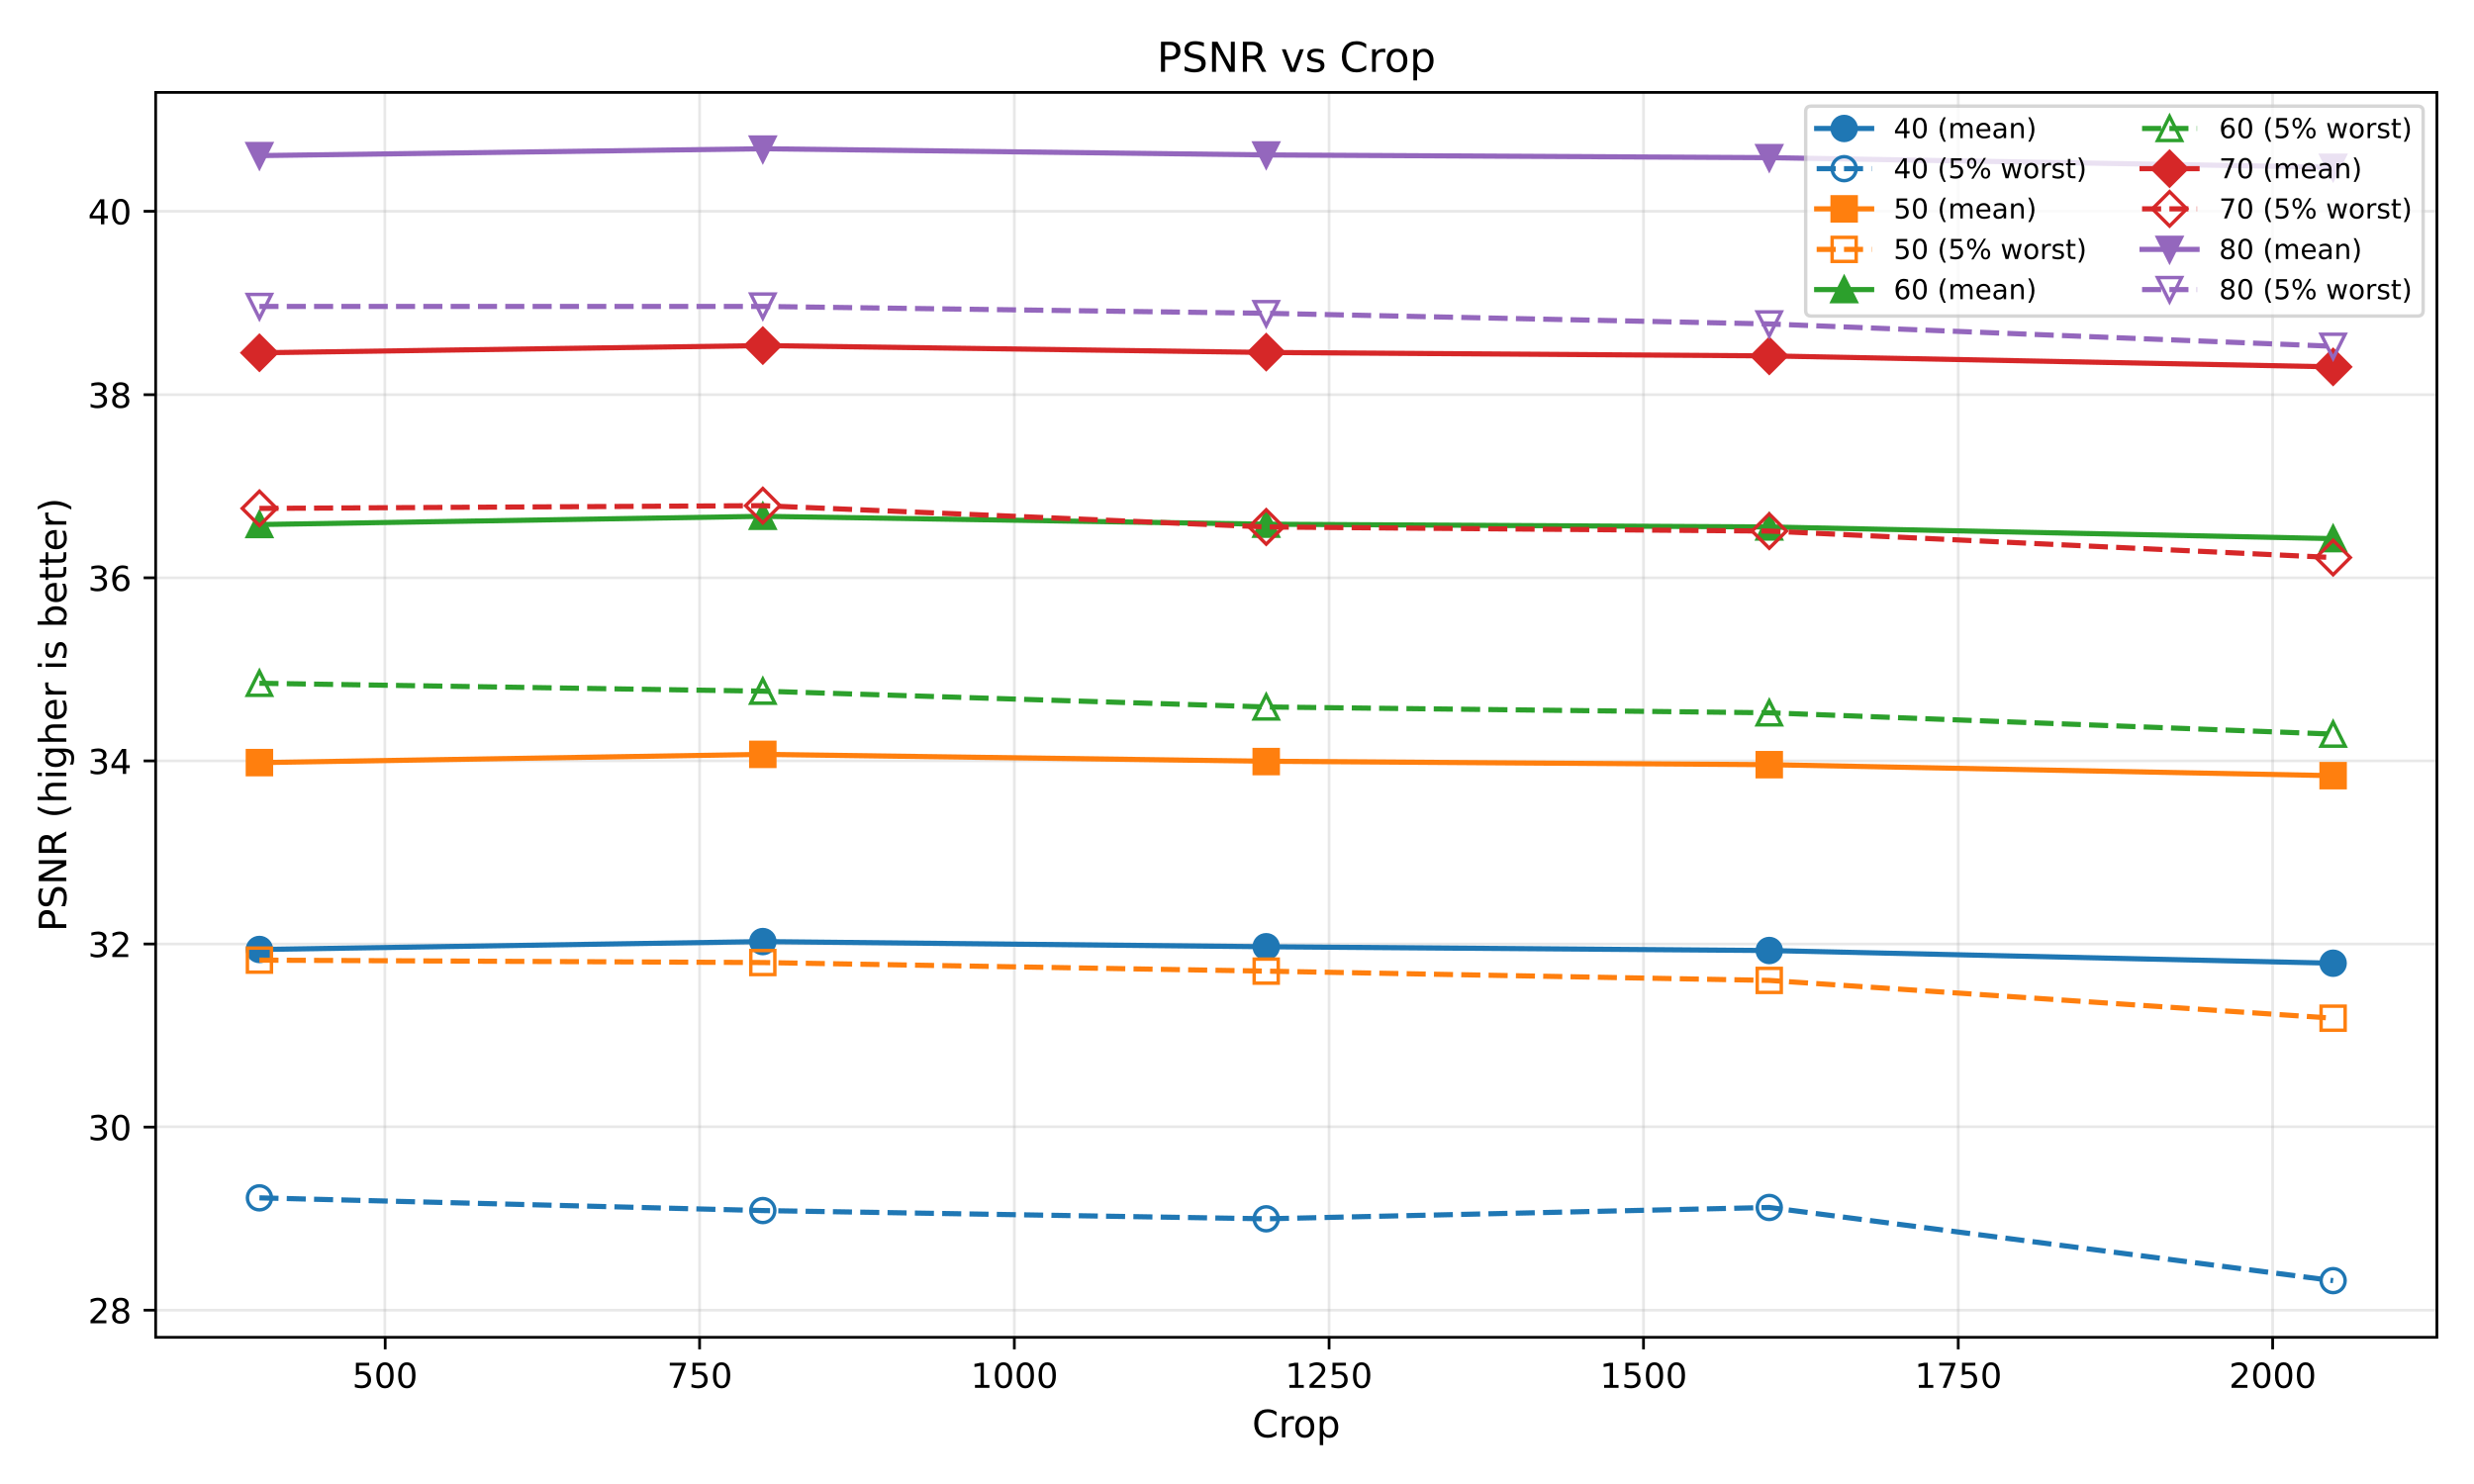
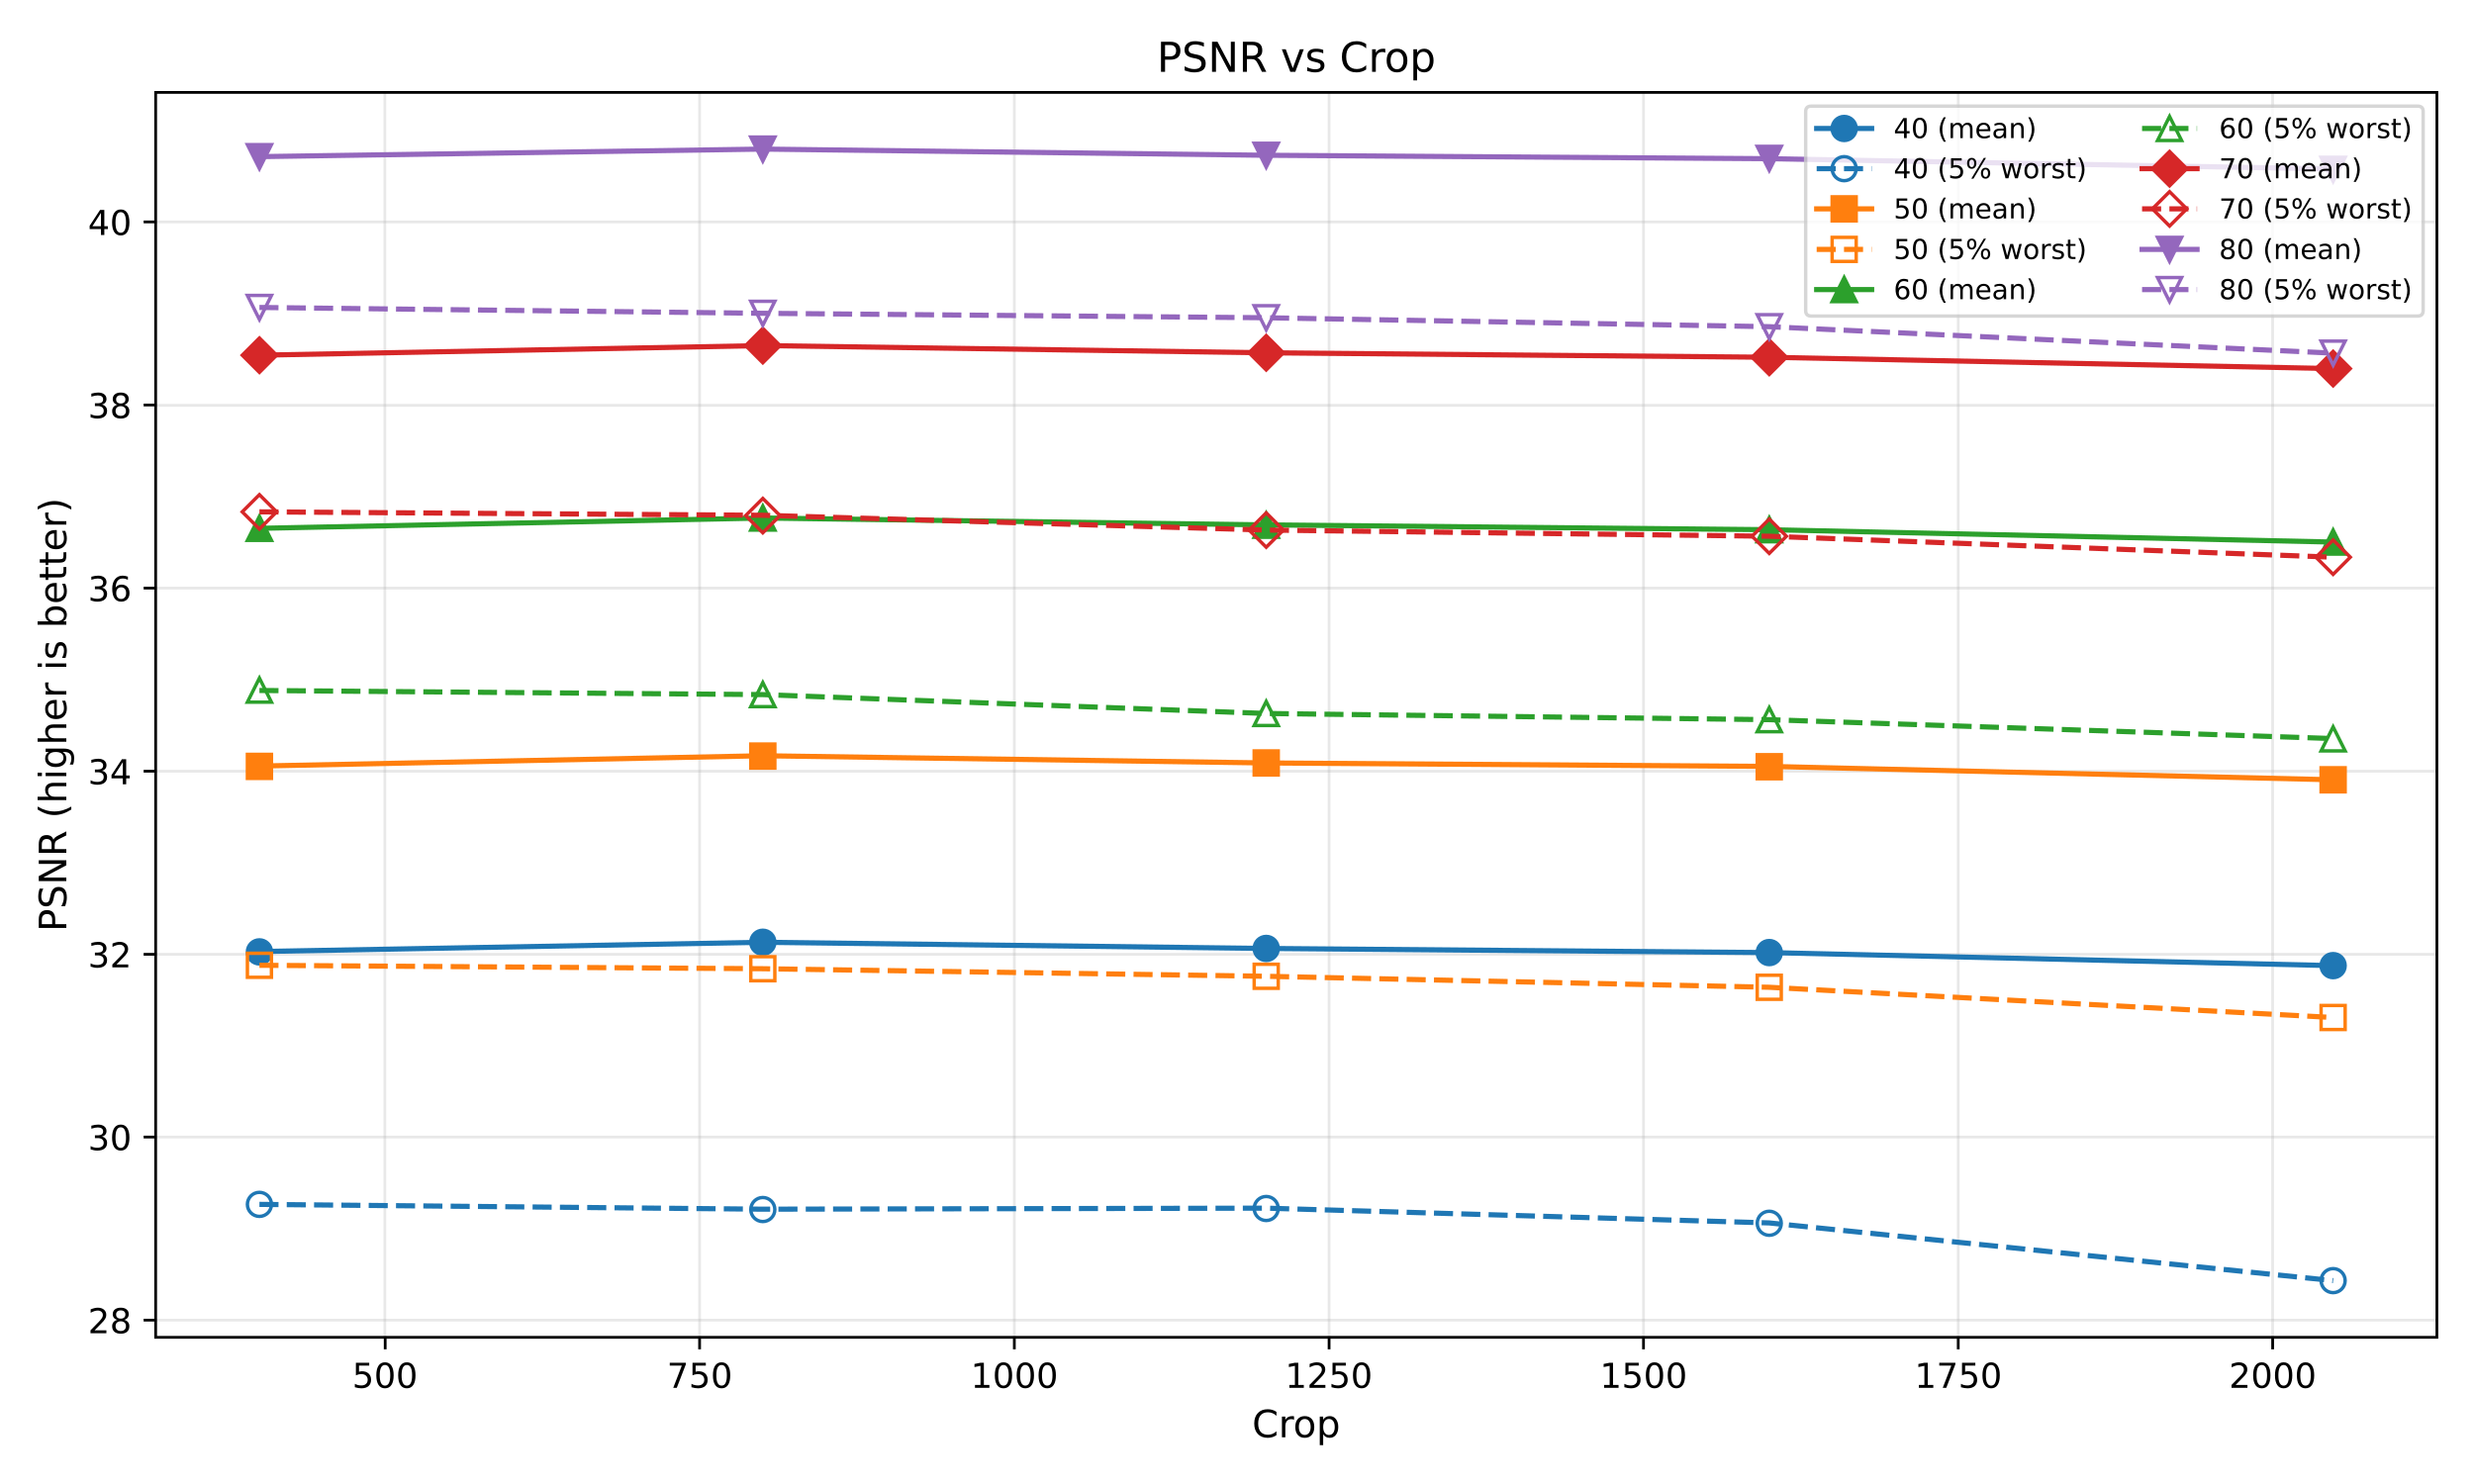
<svg xmlns="http://www.w3.org/2000/svg" xmlns:xlink="http://www.w3.org/1999/xlink" width="960" height="576" viewBox="0 0 720 432">
  <path d="M0 432h720V0H0z" style="fill:#fff" />
  <path d="M45.3 389.3h663.9V27h-664z" style="fill:#fff" />
  <path d="M112 389.3V27" clip-path="url(#a)" style="fill:none;stroke:#b0b0b0;stroke-opacity:.3;stroke-width:.8;stroke-linecap:square" />
  <defs>
    <path id="b" d="M0 0v3.5" style="stroke:#000;stroke-width:.8" />
  </defs>
  <use xlink:href="#b" x="112.1" y="389.3" style="stroke:#000;stroke-width:.8" />
  <g transform="matrix(.1 0 0 -.1 102.5 404)">
    <defs>
      <path id="c" d="M691 4666h2478v-532H1269V2991q137 47 274 70 138 23 276 23 781 0 1237-428 457-428 457-1159 0-753-469-1171Q2575-91 1722-91q-294 0-599 50Q819 9 494 109v635q281-153 581-228t634-75q541 0 856 284 316 284 316 772 0 487-316 771-315 285-856 285-253 0-505-56-251-56-513-175z" transform="scale(.01563)" />
      <path id="d" d="M2034 4250q-487 0-733-480-245-479-245-1442 0-959 245-1439 246-480 733-480 491 0 736 480 246 480 246 1439 0 963-246 1442-245 480-736 480m0 500q785 0 1199-621 414-620 414-1801 0-1178-414-1799Q2819-91 2034-91q-784 0-1198 620-414 621-414 1799 0 1181 414 1801 414 621 1198 621" transform="scale(.01563)" />
    </defs>
    <use xlink:href="#c" />
    <use xlink:href="#d" transform="translate(63.6)" />
    <use xlink:href="#d" transform="translate(127.2)" />
  </g>
  <path d="M203.6 389.3V27" clip-path="url(#a)" style="fill:none;stroke:#b0b0b0;stroke-opacity:.3;stroke-width:.8;stroke-linecap:square" />
  <use xlink:href="#b" x="203.6" y="389.3" style="stroke:#000;stroke-width:.8" />
  <g transform="matrix(.1 0 0 -.1 194.1 404)">
    <defs>
      <path id="e" d="M525 4666h3000v-269L1831 0h-659l1594 4134H525z" transform="scale(.01563)" />
    </defs>
    <use xlink:href="#e" />
    <use xlink:href="#c" transform="translate(63.6)" />
    <use xlink:href="#d" transform="translate(127.2)" />
  </g>
  <path d="M295.2 389.3V27" clip-path="url(#a)" style="fill:none;stroke:#b0b0b0;stroke-opacity:.3;stroke-width:.8;stroke-linecap:square" />
  <use xlink:href="#b" x="295.2" y="389.3" style="stroke:#000;stroke-width:.8" />
  <g transform="matrix(.1 0 0 -.1 282.5 404)">
    <defs>
      <path id="f" d="M794 531h1031v3560L703 3866v575l1116 225h631V531h1031V0H794z" transform="scale(.01563)" />
    </defs>
    <use xlink:href="#f" />
    <use xlink:href="#d" transform="translate(63.6)" />
    <use xlink:href="#d" transform="translate(127.2)" />
    <use xlink:href="#d" transform="translate(190.9)" />
  </g>
  <path d="M386.8 389.3V27" clip-path="url(#a)" style="fill:none;stroke:#b0b0b0;stroke-opacity:.3;stroke-width:.8;stroke-linecap:square" />
  <use xlink:href="#b" x="386.8" y="389.3" style="stroke:#000;stroke-width:.8" />
  <g transform="matrix(.1 0 0 -.1 374 404)">
    <defs>
      <path id="g" d="M1228 531h2203V0H469v531q359 372 979 998 621 627 780 809 303 340 423 576 121 236 121 464 0 372-261 606-261 235-680 235-297 0-627-103-329-103-704-313v638q381 153 712 231 332 78 607 78 725 0 1156-363 431-362 431-968 0-288-108-546-107-257-392-607-78-91-497-524-418-433-1181-1211" transform="scale(.01563)" />
    </defs>
    <use xlink:href="#f" />
    <use xlink:href="#g" transform="translate(63.6)" />
    <use xlink:href="#c" transform="translate(127.2)" />
    <use xlink:href="#d" transform="translate(190.9)" />
  </g>
  <path d="M478.3 389.3V27" clip-path="url(#a)" style="fill:none;stroke:#b0b0b0;stroke-opacity:.3;stroke-width:.8;stroke-linecap:square" />
  <use xlink:href="#b" x="478.3" y="389.3" style="stroke:#000;stroke-width:.8" />
  <g transform="matrix(.1 0 0 -.1 465.6 404)">
    <use xlink:href="#f" />
    <use xlink:href="#c" transform="translate(63.6)" />
    <use xlink:href="#d" transform="translate(127.2)" />
    <use xlink:href="#d" transform="translate(190.9)" />
  </g>
  <path d="M569.9 389.3V27" clip-path="url(#a)" style="fill:none;stroke:#b0b0b0;stroke-opacity:.3;stroke-width:.8;stroke-linecap:square" />
  <use xlink:href="#b" x="569.9" y="389.3" style="stroke:#000;stroke-width:.8" />
  <g transform="matrix(.1 0 0 -.1 557.2 404)">
    <use xlink:href="#f" />
    <use xlink:href="#e" transform="translate(63.6)" />
    <use xlink:href="#c" transform="translate(127.2)" />
    <use xlink:href="#d" transform="translate(190.9)" />
  </g>
  <path d="M661.4 389.3V27" clip-path="url(#a)" style="fill:none;stroke:#b0b0b0;stroke-opacity:.3;stroke-width:.8;stroke-linecap:square" />
  <use xlink:href="#b" x="661.4" y="389.3" style="stroke:#000;stroke-width:.8" />
  <g transform="matrix(.1 0 0 -.1 648.7 404)">
    <use xlink:href="#g" />
    <use xlink:href="#d" transform="translate(63.6)" />
    <use xlink:href="#d" transform="translate(127.2)" />
    <use xlink:href="#d" transform="translate(190.9)" />
  </g>
  <g transform="matrix(.11 0 0 -.11 364.4 418.4)">
    <defs>
      <path id="h" d="M4122 4306v-665q-319 297-680 443-361 147-767 147-800 0-1225-489t-425-1414q0-922 425-1411t1225-489q406 0 767 147t680 444V359q-331-225-702-338-370-112-782-112-1060 0-1670 648-609 649-609 1771 0 1125 609 1773 610 649 1670 649 418 0 788-111 371-111 696-333" transform="scale(.01563)" />
      <path id="i" d="M2631 2963q-97 56-211 82-114 27-251 27-488 0-749-317t-261-911V0H581v3500h578v-544q182 319 472 473 291 155 707 155 59 0 131-8 72-7 159-23z" transform="scale(.01563)" />
      <path id="j" d="M1959 3097q-462 0-731-361t-269-989 267-989q268-361 733-361 460 0 728 362 269 363 269 988 0 622-269 986-268 364-728 364m0 487q750 0 1178-488 429-487 429-1349 0-859-429-1349Q2709-91 1959-91q-753 0-1180 489-426 490-426 1349 0 862 426 1349 427 488 1180 488" transform="scale(.01563)" />
      <path id="k" d="M1159 525v-1856H581v4831h578v-531q182 312 458 463 277 152 661 152 638 0 1036-506 399-506 399-1331T3314 415Q2916-91 2278-91q-384 0-661 152-276 152-458 464m1957 1222q0 634-261 995t-717 361q-457 0-718-361t-261-995 261-995 718-361q456 0 717 361t261 995" transform="scale(.01563)" />
    </defs>
    <use xlink:href="#h" />
    <use xlink:href="#i" transform="translate(69.8)" />
    <use xlink:href="#j" transform="translate(108.7)" />
    <use xlink:href="#k" transform="translate(169.9)" />
  </g>
-   <path d="M45.3 381.4h663.9" clip-path="url(#a)" style="fill:none;stroke:#b0b0b0;stroke-opacity:.3;stroke-width:.8;stroke-linecap:square" />
+   <path d="M45.3 384.3h663.9" clip-path="url(#a)" style="fill:none;stroke:#b0b0b0;stroke-opacity:.3;stroke-width:.8;stroke-linecap:square" />
  <defs>
    <path id="l" d="M0 0h-3.5" style="stroke:#000;stroke-width:.8" />
  </defs>
-   <use xlink:href="#l" x="45.3" y="381.4" style="stroke:#000;stroke-width:.8" />
-   <g transform="matrix(.1 0 0 -.1 25.6 385.2)">
+   <use xlink:href="#l" x="45.3" y="384.3" style="stroke:#000;stroke-width:.8" />
+   <g transform="matrix(.1 0 0 -.1 25.6 388.1)">
    <defs>
      <path id="m" d="M2034 2216q-450 0-708-241-257-241-257-662 0-422 257-663 258-241 708-241t709 242q260 243 260 662 0 421-258 662-257 241-711 241m-631 268q-406 100-633 378-226 279-226 679 0 559 398 884 399 325 1092 325 697 0 1094-325t397-884q0-400-227-679-226-278-629-378 456-106 710-416 255-309 255-755 0-679-414-1042Q2806-91 2034-91q-771 0-1186 362-414 363-414 1042 0 446 256 755 257 310 713 416m-231 997q0-362 226-565 227-203 636-203 407 0 636 203 230 203 230 565 0 363-230 566-229 203-636 203-409 0-636-203-226-203-226-566" transform="scale(.01563)" />
    </defs>
    <use xlink:href="#g" />
    <use xlink:href="#m" transform="translate(63.6)" />
  </g>
-   <path d="M45.3 328h663.9" clip-path="url(#a)" style="fill:none;stroke:#b0b0b0;stroke-opacity:.3;stroke-width:.8;stroke-linecap:square" />
-   <use xlink:href="#l" x="45.3" y="328.1" style="stroke:#000;stroke-width:.8" />
-   <g transform="matrix(.1 0 0 -.1 25.6 331.9)">
+   <path d="M45.3 331h663.9" clip-path="url(#a)" style="fill:none;stroke:#b0b0b0;stroke-opacity:.3;stroke-width:.8;stroke-linecap:square" />
+   <use xlink:href="#l" x="45.3" y="331" style="stroke:#000;stroke-width:.8" />
+   <g transform="matrix(.1 0 0 -.1 25.6 334.8)">
    <defs>
      <path id="n" d="M2597 2516q453-97 707-404 255-306 255-756 0-690-475-1069Q2609-91 1734-91q-293 0-604 58T488 141v609q262-153 574-231 313-78 654-78 593 0 904 234t311 681q0 413-289 645-289 233-804 233h-544v519h569q465 0 712 186t247 536q0 359-255 551-254 193-729 193-260 0-557-57-297-56-653-174v562q360 100 674 150t592 50q719 0 1137-327 419-326 419-882 0-388-222-655t-631-370" transform="scale(.01563)" />
    </defs>
    <use xlink:href="#n" />
    <use xlink:href="#d" transform="translate(63.6)" />
  </g>
-   <path d="M45.3 274.8h663.9" clip-path="url(#a)" style="fill:none;stroke:#b0b0b0;stroke-opacity:.3;stroke-width:.8;stroke-linecap:square" />
-   <use xlink:href="#l" x="45.3" y="274.8" style="stroke:#000;stroke-width:.8" />
-   <g transform="matrix(.1 0 0 -.1 25.6 278.6)">
+   <path d="M45.3 277.8h663.9" clip-path="url(#a)" style="fill:none;stroke:#b0b0b0;stroke-opacity:.3;stroke-width:.8;stroke-linecap:square" />
+   <use xlink:href="#l" x="45.3" y="277.8" style="stroke:#000;stroke-width:.8" />
+   <g transform="matrix(.1 0 0 -.1 25.6 281.6)">
    <use xlink:href="#n" />
    <use xlink:href="#g" transform="translate(63.6)" />
  </g>
-   <path d="M45.3 221.5h663.9" clip-path="url(#a)" style="fill:none;stroke:#b0b0b0;stroke-opacity:.3;stroke-width:.8;stroke-linecap:square" />
-   <use xlink:href="#l" x="45.3" y="221.5" style="stroke:#000;stroke-width:.8" />
-   <g transform="matrix(.1 0 0 -.1 25.6 225.3)">
+   <path d="M45.3 224.5h663.9" clip-path="url(#a)" style="fill:none;stroke:#b0b0b0;stroke-opacity:.3;stroke-width:.8;stroke-linecap:square" />
+   <use xlink:href="#l" x="45.3" y="224.5" style="stroke:#000;stroke-width:.8" />
+   <g transform="matrix(.1 0 0 -.1 25.6 228.3)">
    <defs>
      <path id="o" d="M2419 4116 825 1625h1594zm-166 550h794V1625h666v-525h-666V0h-628v1100H313v609z" transform="scale(.01563)" />
    </defs>
    <use xlink:href="#n" />
    <use xlink:href="#o" transform="translate(63.6)" />
  </g>
-   <path d="M45.3 168.2h663.9" clip-path="url(#a)" style="fill:none;stroke:#b0b0b0;stroke-opacity:.3;stroke-width:.8;stroke-linecap:square" />
-   <use xlink:href="#l" x="45.3" y="168.2" style="stroke:#000;stroke-width:.8" />
-   <g transform="matrix(.1 0 0 -.1 25.6 172)">
+   <path d="M45.3 171.2h663.9" clip-path="url(#a)" style="fill:none;stroke:#b0b0b0;stroke-opacity:.3;stroke-width:.8;stroke-linecap:square" />
+   <use xlink:href="#l" x="45.3" y="171.2" style="stroke:#000;stroke-width:.8" />
+   <g transform="matrix(.1 0 0 -.1 25.6 175)">
    <defs>
      <path id="p" d="M2113 2584q-425 0-674-291-248-290-248-796 0-503 248-796 249-292 674-292t673 292q248 293 248 796 0 506-248 796-248 291-673 291m1253 1979v-575q-238 112-480 171-242 60-480 60-625 0-955-422-329-422-376-1275 184 272 462 417 279 145 613 145 703 0 1111-427 408-426 408-1160 0-719-425-1154Q2819-91 2113-91q-810 0-1238 620-428 621-428 1799 0 1106 525 1764t1409 658q238 0 480-47t505-140" transform="scale(.01563)" />
    </defs>
    <use xlink:href="#n" />
    <use xlink:href="#p" transform="translate(63.6)" />
  </g>
-   <path d="M45.3 114.9h663.9" clip-path="url(#a)" style="fill:none;stroke:#b0b0b0;stroke-opacity:.3;stroke-width:.8;stroke-linecap:square" />
-   <use xlink:href="#l" x="45.3" y="114.9" style="stroke:#000;stroke-width:.8" />
-   <g transform="matrix(.1 0 0 -.1 25.6 118.7)">
+   <path d="M45.3 118h663.9" clip-path="url(#a)" style="fill:none;stroke:#b0b0b0;stroke-opacity:.3;stroke-width:.8;stroke-linecap:square" />
+   <use xlink:href="#l" x="45.3" y="117.9" style="stroke:#000;stroke-width:.8" />
+   <g transform="matrix(.1 0 0 -.1 25.6 121.7)">
    <use xlink:href="#n" />
    <use xlink:href="#m" transform="translate(63.6)" />
  </g>
-   <path d="M45.3 61.5h663.9" clip-path="url(#a)" style="fill:none;stroke:#b0b0b0;stroke-opacity:.3;stroke-width:.8;stroke-linecap:square" />
-   <use xlink:href="#l" x="45.3" y="61.5" style="stroke:#000;stroke-width:.8" />
-   <g transform="matrix(.1 0 0 -.1 25.6 65.3)">
+   <path d="M45.3 64.6h663.9" clip-path="url(#a)" style="fill:none;stroke:#b0b0b0;stroke-opacity:.3;stroke-width:.8;stroke-linecap:square" />
+   <use xlink:href="#l" x="45.3" y="64.6" style="stroke:#000;stroke-width:.8" />
+   <g transform="matrix(.1 0 0 -.1 25.6 68.4)">
    <use xlink:href="#o" />
    <use xlink:href="#d" transform="translate(63.6)" />
  </g>
  <g transform="matrix(0 -.11 -.11 0 19.3 271.2)">
    <defs>
      <path id="q" d="M1259 4147V2394h794q441 0 681 228 241 228 241 650 0 419-241 647-240 228-681 228zm-631 519h1425q785 0 1186-355 402-355 402-1039 0-691-402-1044-401-353-1186-353h-794V0H628z" transform="scale(.01563)" />
      <path id="r" d="M3425 4513v-616q-359 172-678 256-319 85-616 85-515 0-795-200t-280-569q0-310 186-468 186-157 705-254l381-78q706-135 1042-474t336-907q0-679-455-1029Q2797-91 1919-91q-331 0-705 75-373 75-773 222v650q384-215 753-325 369-109 725-109 540 0 834 212 294 213 294 607 0 343-211 537t-692 291l-385 75q-706 140-1022 440-315 300-315 835 0 619 436 975t1201 356q329 0 669-60 341-59 697-177" transform="scale(.01563)" />
      <path id="s" d="M628 4666h850L3547 763v3903h612V0h-850L1241 3903V0H628z" transform="scale(.01563)" />
      <path id="t" d="M2841 2188q203-69 395-294t386-619L4263 0h-679l-596 1197q-232 469-449 622t-592 153h-688V0H628v4666h1425q800 0 1194-335 394-334 394-1009 0-441-205-732-205-290-595-402M1259 4147V2491h794q456 0 689 211t233 620-233 617-689 208z" transform="scale(.01563)" />
      <path id="u" d="M1984 4856q-418-718-622-1422-203-703-203-1425 0-721 205-1429t620-1424h-500Q1016-109 783 600T550 2009q0 697 231 1403 232 707 703 1444z" transform="scale(.01563)" />
      <path id="v" d="M3513 2113V0h-575v2094q0 497-194 743-194 247-581 247-466 0-735-297-269-296-269-809V0H581v4863h578V2956q207 316 486 472 280 156 646 156 603 0 912-373 310-373 310-1098" transform="scale(.01563)" />
      <path id="w" d="M603 3500h575V0H603zm0 1363h575v-729H603z" transform="scale(.01563)" />
      <path id="x" d="M2906 1791q0 625-258 968-257 344-723 344-462 0-720-344-258-343-258-968 0-622 258-966t720-344q466 0 723 344 258 344 258 966m575-1357q0-893-397-1329-396-436-1215-436-303 0-572 45t-522 139v559q253-137 500-202 247-66 503-66 566 0 847 295t281 892v285q-178-310-456-463T1784 0Q1141 0 747 490 353 981 353 1791q0 812 394 1302 394 491 1037 491 388 0 666-153t456-462v531h575z" transform="scale(.01563)" />
      <path id="y" d="M3597 1894v-281H953q38-594 358-905t892-311q331 0 642 81t618 244V178Q3153 47 2828-22t-659-69q-838 0-1327 487-489 488-489 1320 0 859 464 1363 464 505 1252 505 706 0 1117-455 411-454 411-1235m-575 169q-6 471-264 752-258 282-683 282-481 0-770-272t-333-766z" transform="scale(.01563)" />
      <path id="z" d="M2834 3397v-544q-243 125-506 187-262 63-544 63-428 0-642-131t-214-394q0-200 153-314t616-217l197-44q612-131 870-370t258-667q0-488-386-773Q2250-91 1575-91q-281 0-586 55T347 128v594q319-166 628-249 309-82 613-82 406 0 624 139 219 139 219 392 0 234-158 359-157 125-692 241l-200 47q-534 112-772 345-237 233-237 639 0 494 350 762 350 269 994 269 318 0 599-47 282-46 519-140" transform="scale(.01563)" />
      <path id="A" d="M3116 1747q0 634-261 995t-717 361q-457 0-718-361t-261-995 261-995 718-361q456 0 717 361t261 995M1159 2969q182 312 458 463 277 152 661 152 638 0 1036-506 399-506 399-1331T3314 415Q2916-91 2278-91q-384 0-661 152-276 152-458 464V0H581v4863h578z" transform="scale(.01563)" />
      <path id="B" d="M1172 4494v-994h1184v-447H1172V1153q0-428 117-550t477-122h590V0h-590q-666 0-919 248-253 249-253 905v1900H172v447h422v994z" transform="scale(.01563)" />
      <path id="C" d="M513 4856h500q468-737 701-1444 233-706 233-1403 0-700-233-1409T1013-844H513q415 716 620 1424t205 1429q0 722-205 1425-205 704-620 1422" transform="scale(.01563)" />
    </defs>
    <use xlink:href="#q" />
    <use xlink:href="#r" transform="translate(60.3)" />
    <use xlink:href="#s" transform="translate(123.8)" />
    <use xlink:href="#t" transform="translate(198.6)" />
    <use xlink:href="#u" transform="translate(299.9)" />
    <use xlink:href="#v" transform="translate(338.9)" />
    <use xlink:href="#w" transform="translate(402.2)" />
    <use xlink:href="#x" transform="translate(430)" />
    <use xlink:href="#v" transform="translate(493.5)" />
    <use xlink:href="#y" transform="translate(556.9)" />
    <use xlink:href="#i" transform="translate(618.4)" />
    <use xlink:href="#w" transform="translate(691.3)" />
    <use xlink:href="#z" transform="translate(719)" />
    <use xlink:href="#A" transform="translate(803)" />
    <use xlink:href="#y" transform="translate(866.5)" />
    <use xlink:href="#B" transform="translate(928)" />
    <use xlink:href="#B" transform="translate(967.2)" />
    <use xlink:href="#y" transform="translate(1006.4)" />
    <use xlink:href="#i" transform="translate(1068)" />
    <use xlink:href="#C" transform="translate(1109)" />
  </g>
-   <path d="m75.5 276.4 146.5-2.3 146.5 1.5 146.4 1.1 164.1 3.7" clip-path="url(#a)" style="fill:none;stroke:#1f77b4;stroke-width:1.5;stroke-linecap:square" />
+   <path d="m75.5 277 146.5-2.7 146.5 1.8 146.4 1.2 164.1 3.8" clip-path="url(#a)" style="fill:none;stroke:#1f77b4;stroke-width:1.5;stroke-linecap:square" />
  <defs>
    <path id="D" d="M0 3.5a3.5 3.5 0 1 0 0-7 3.5 3.5 0 0 0 0 7z" style="stroke:#1f77b4" />
  </defs>
  <g clip-path="url(#a)">
-     <use xlink:href="#D" x="75.5" y="276.4" style="fill:#1f77b4;stroke:#1f77b4" />
-     <use xlink:href="#D" x="222" y="274.1" style="fill:#1f77b4;stroke:#1f77b4" />
-     <use xlink:href="#D" x="368.5" y="275.6" style="fill:#1f77b4;stroke:#1f77b4" />
-     <use xlink:href="#D" x="514.9" y="276.7" style="fill:#1f77b4;stroke:#1f77b4" />
-     <use xlink:href="#D" x="679" y="280.4" style="fill:#1f77b4;stroke:#1f77b4" />
-   </g>
-   <path d="m75.5 348.7 146.5 3.7 146.5 2.4 146.4-3.3L679 372.8" clip-path="url(#a)" style="fill:none;stroke-dasharray:5.55,2.4;stroke-dashoffset:0;stroke:#1f77b4;stroke-width:1.5" />
+     <use xlink:href="#D" x="75.5" y="277.1" style="fill:#1f77b4;stroke:#1f77b4" />
+     <use xlink:href="#D" x="222" y="274.3" style="fill:#1f77b4;stroke:#1f77b4" />
+     <use xlink:href="#D" x="368.5" y="276.1" style="fill:#1f77b4;stroke:#1f77b4" />
+     <use xlink:href="#D" x="514.9" y="277.3" style="fill:#1f77b4;stroke:#1f77b4" />
+     <use xlink:href="#D" x="679" y="281.1" style="fill:#1f77b4;stroke:#1f77b4" />
+   </g>
+   <path d="M75.5 350.6 222 352l146.5-.3 146.4 4.3L679 372.8" clip-path="url(#a)" style="fill:none;stroke-dasharray:5.55,2.4;stroke-dashoffset:0;stroke:#1f77b4;stroke-width:1.5" />
  <defs>
    <path id="E" d="M0 3.5a3.5 3.5 0 1 0 0-7 3.5 3.5 0 0 0 0 7z" style="stroke:#1f77b4" />
  </defs>
  <g clip-path="url(#a)">
-     <use xlink:href="#E" x="75.5" y="348.7" style="fill-opacity:0;stroke:#1f77b4" />
-     <use xlink:href="#E" x="222" y="352.4" style="fill-opacity:0;stroke:#1f77b4" />
-     <use xlink:href="#E" x="368.5" y="354.8" style="fill-opacity:0;stroke:#1f77b4" />
-     <use xlink:href="#E" x="514.9" y="351.5" style="fill-opacity:0;stroke:#1f77b4" />
+     <use xlink:href="#E" x="75.5" y="350.6" style="fill-opacity:0;stroke:#1f77b4" />
+     <use xlink:href="#E" x="222" y="352.1" style="fill-opacity:0;stroke:#1f77b4" />
+     <use xlink:href="#E" x="368.5" y="351.8" style="fill-opacity:0;stroke:#1f77b4" />
+     <use xlink:href="#E" x="514.9" y="356.1" style="fill-opacity:0;stroke:#1f77b4" />
    <use xlink:href="#E" x="679" y="372.8" style="fill-opacity:0;stroke:#1f77b4" />
  </g>
-   <path d="m75.5 222 146.5-2.4 146.5 2 146.4 1 164.1 3.2" clip-path="url(#a)" style="fill:none;stroke:#ff7f0e;stroke-width:1.5;stroke-linecap:square" />
+   <path d="m75.5 223 146.5-3 146.5 2.1 146.4 1L679 227" clip-path="url(#a)" style="fill:none;stroke:#ff7f0e;stroke-width:1.5;stroke-linecap:square" />
  <defs>
    <path id="F" d="M-3.5 3.5h7v-7h-7z" style="stroke:#ff7f0e;stroke-linejoin:miter" />
  </defs>
  <g clip-path="url(#a)">
-     <use xlink:href="#F" x="75.5" y="222" style="fill:#ff7f0e;stroke:#ff7f0e;stroke-linejoin:miter" />
-     <use xlink:href="#F" x="222" y="219.6" style="fill:#ff7f0e;stroke:#ff7f0e;stroke-linejoin:miter" />
-     <use xlink:href="#F" x="368.5" y="221.7" style="fill:#ff7f0e;stroke:#ff7f0e;stroke-linejoin:miter" />
-     <use xlink:href="#F" x="514.9" y="222.6" style="fill:#ff7f0e;stroke:#ff7f0e;stroke-linejoin:miter" />
-     <use xlink:href="#F" x="679" y="225.8" style="fill:#ff7f0e;stroke:#ff7f0e;stroke-linejoin:miter" />
-   </g>
-   <path d="m75.5 279.5 146.5.7 146.5 2.5 146.4 2.7 164.1 11" clip-path="url(#a)" style="fill:none;stroke-dasharray:5.55,2.4;stroke-dashoffset:0;stroke:#ff7f0e;stroke-width:1.5" />
+     <use xlink:href="#F" x="75.5" y="223.1" style="fill:#ff7f0e;stroke:#ff7f0e;stroke-linejoin:miter" />
+     <use xlink:href="#F" x="222" y="220.1" style="fill:#ff7f0e;stroke:#ff7f0e;stroke-linejoin:miter" />
+     <use xlink:href="#F" x="368.5" y="222.1" style="fill:#ff7f0e;stroke:#ff7f0e;stroke-linejoin:miter" />
+     <use xlink:href="#F" x="514.9" y="223.2" style="fill:#ff7f0e;stroke:#ff7f0e;stroke-linejoin:miter" />
+     <use xlink:href="#F" x="679" y="227" style="fill:#ff7f0e;stroke:#ff7f0e;stroke-linejoin:miter" />
+   </g>
+   <path d="m75.5 281 146.5 1 146.5 2.2 146.4 3.2 164.1 8.8" clip-path="url(#a)" style="fill:none;stroke-dasharray:5.55,2.4;stroke-dashoffset:0;stroke:#ff7f0e;stroke-width:1.5" />
  <defs>
    <path id="G" d="M-3.5 3.5h7v-7h-7z" style="stroke:#ff7f0e;stroke-linejoin:miter" />
  </defs>
  <g clip-path="url(#a)">
-     <use xlink:href="#G" x="75.5" y="279.5" style="fill-opacity:0;stroke:#ff7f0e;stroke-linejoin:miter" />
-     <use xlink:href="#G" x="222" y="280.2" style="fill-opacity:0;stroke:#ff7f0e;stroke-linejoin:miter" />
-     <use xlink:href="#G" x="368.5" y="282.7" style="fill-opacity:0;stroke:#ff7f0e;stroke-linejoin:miter" />
-     <use xlink:href="#G" x="514.9" y="285.4" style="fill-opacity:0;stroke:#ff7f0e;stroke-linejoin:miter" />
-     <use xlink:href="#G" x="679" y="296.4" style="fill-opacity:0;stroke:#ff7f0e;stroke-linejoin:miter" />
-   </g>
-   <path d="m75.5 152.7 146.5-2.4 146.5 2.3 146.4.8 164.1 3.4" clip-path="url(#a)" style="fill:none;stroke:#2ca02c;stroke-width:1.5;stroke-linecap:square" />
+     <use xlink:href="#G" x="75.5" y="281" style="fill-opacity:0;stroke:#ff7f0e;stroke-linejoin:miter" />
+     <use xlink:href="#G" x="222" y="282" style="fill-opacity:0;stroke:#ff7f0e;stroke-linejoin:miter" />
+     <use xlink:href="#G" x="368.5" y="284.2" style="fill-opacity:0;stroke:#ff7f0e;stroke-linejoin:miter" />
+     <use xlink:href="#G" x="514.9" y="287.4" style="fill-opacity:0;stroke:#ff7f0e;stroke-linejoin:miter" />
+     <use xlink:href="#G" x="679" y="296.2" style="fill-opacity:0;stroke:#ff7f0e;stroke-linejoin:miter" />
+   </g>
+   <path d="m75.5 153.8 146.5-3 146.5 2 146.4 1.4 164.1 3.6" clip-path="url(#a)" style="fill:none;stroke:#2ca02c;stroke-width:1.5;stroke-linecap:square" />
  <defs>
    <path id="H" d="m0-3.5-3.5 7h7z" style="stroke:#2ca02c;stroke-linejoin:miter" />
  </defs>
  <g clip-path="url(#a)">
-     <use xlink:href="#H" x="75.5" y="152.7" style="fill:#2ca02c;stroke:#2ca02c;stroke-linejoin:miter" />
-     <use xlink:href="#H" x="222" y="150.3" style="fill:#2ca02c;stroke:#2ca02c;stroke-linejoin:miter" />
-     <use xlink:href="#H" x="368.5" y="152.6" style="fill:#2ca02c;stroke:#2ca02c;stroke-linejoin:miter" />
-     <use xlink:href="#H" x="514.9" y="153.4" style="fill:#2ca02c;stroke:#2ca02c;stroke-linejoin:miter" />
-     <use xlink:href="#H" x="679" y="156.8" style="fill:#2ca02c;stroke:#2ca02c;stroke-linejoin:miter" />
-   </g>
-   <path d="m75.5 198.9 146.5 2.3 146.5 4.6 146.4 1.7 164.1 6.2" clip-path="url(#a)" style="fill:none;stroke-dasharray:5.55,2.4;stroke-dashoffset:0;stroke:#2ca02c;stroke-width:1.5" />
+     <use xlink:href="#H" x="75.5" y="153.8" style="fill:#2ca02c;stroke:#2ca02c;stroke-linejoin:miter" />
+     <use xlink:href="#H" x="222" y="150.8" style="fill:#2ca02c;stroke:#2ca02c;stroke-linejoin:miter" />
+     <use xlink:href="#H" x="368.5" y="152.9" style="fill:#2ca02c;stroke:#2ca02c;stroke-linejoin:miter" />
+     <use xlink:href="#H" x="514.9" y="154.2" style="fill:#2ca02c;stroke:#2ca02c;stroke-linejoin:miter" />
+     <use xlink:href="#H" x="679" y="157.8" style="fill:#2ca02c;stroke:#2ca02c;stroke-linejoin:miter" />
+   </g>
+   <path d="m75.5 201 146.5 1.2 146.5 5.5 146.4 1.8L679 215" clip-path="url(#a)" style="fill:none;stroke-dasharray:5.55,2.4;stroke-dashoffset:0;stroke:#2ca02c;stroke-width:1.5" />
  <defs>
    <path id="I" d="m0-3.5-3.5 7h7z" style="stroke:#2ca02c;stroke-linejoin:miter" />
  </defs>
  <g clip-path="url(#a)">
-     <use xlink:href="#I" x="75.5" y="198.9" style="fill-opacity:0;stroke:#2ca02c;stroke-linejoin:miter" />
-     <use xlink:href="#I" x="222" y="201.2" style="fill-opacity:0;stroke:#2ca02c;stroke-linejoin:miter" />
-     <use xlink:href="#I" x="368.5" y="205.8" style="fill-opacity:0;stroke:#2ca02c;stroke-linejoin:miter" />
-     <use xlink:href="#I" x="514.9" y="207.5" style="fill-opacity:0;stroke:#2ca02c;stroke-linejoin:miter" />
-     <use xlink:href="#I" x="679" y="213.7" style="fill-opacity:0;stroke:#2ca02c;stroke-linejoin:miter" />
-   </g>
-   <path d="m75.5 102.7 146.5-2.1 146.5 2 146.4 1 164.1 3.2" clip-path="url(#a)" style="fill:none;stroke:#d62728;stroke-width:1.5;stroke-linecap:square" />
+     <use xlink:href="#I" x="75.5" y="200.9" style="fill-opacity:0;stroke:#2ca02c;stroke-linejoin:miter" />
+     <use xlink:href="#I" x="222" y="202.2" style="fill-opacity:0;stroke:#2ca02c;stroke-linejoin:miter" />
+     <use xlink:href="#I" x="368.5" y="207.7" style="fill-opacity:0;stroke:#2ca02c;stroke-linejoin:miter" />
+     <use xlink:href="#I" x="514.9" y="209.5" style="fill-opacity:0;stroke:#2ca02c;stroke-linejoin:miter" />
+     <use xlink:href="#I" x="679" y="215.1" style="fill-opacity:0;stroke:#2ca02c;stroke-linejoin:miter" />
+   </g>
+   <path d="m75.5 103.4 146.5-2.8 146.5 2.1 146.4 1.3 164.1 3.3" clip-path="url(#a)" style="fill:none;stroke:#d62728;stroke-width:1.5;stroke-linecap:square" />
  <defs>
    <path id="J" d="m0 5 5-5-5-5-5 5z" style="stroke:#d62728;stroke-linejoin:miter" />
  </defs>
  <g clip-path="url(#a)">
-     <use xlink:href="#J" x="75.5" y="102.7" style="fill:#d62728;stroke:#d62728;stroke-linejoin:miter" />
+     <use xlink:href="#J" x="75.5" y="103.4" style="fill:#d62728;stroke:#d62728;stroke-linejoin:miter" />
    <use xlink:href="#J" x="222" y="100.6" style="fill:#d62728;stroke:#d62728;stroke-linejoin:miter" />
-     <use xlink:href="#J" x="368.5" y="102.5" style="fill:#d62728;stroke:#d62728;stroke-linejoin:miter" />
-     <use xlink:href="#J" x="514.9" y="103.6" style="fill:#d62728;stroke:#d62728;stroke-linejoin:miter" />
-     <use xlink:href="#J" x="679" y="106.8" style="fill:#d62728;stroke:#d62728;stroke-linejoin:miter" />
-   </g>
-   <path d="m75.5 148 146.5-.8 146.5 6.2 146.4 1.2 164.1 7.7" clip-path="url(#a)" style="fill:none;stroke-dasharray:5.55,2.4;stroke-dashoffset:0;stroke:#d62728;stroke-width:1.5" />
+     <use xlink:href="#J" x="368.5" y="102.7" style="fill:#d62728;stroke:#d62728;stroke-linejoin:miter" />
+     <use xlink:href="#J" x="514.9" y="104" style="fill:#d62728;stroke:#d62728;stroke-linejoin:miter" />
+     <use xlink:href="#J" x="679" y="107.3" style="fill:#d62728;stroke:#d62728;stroke-linejoin:miter" />
+   </g>
+   <path d="m75.5 149 146.5 1 146.5 4.3 146.4 1.8 164.1 6.1" clip-path="url(#a)" style="fill:none;stroke-dasharray:5.55,2.4;stroke-dashoffset:0;stroke:#d62728;stroke-width:1.5" />
  <defs>
    <path id="K" d="m0 5 5-5-5-5-5 5z" style="stroke:#d62728;stroke-linejoin:miter" />
  </defs>
  <g clip-path="url(#a)">
-     <use xlink:href="#K" x="75.5" y="148" style="fill-opacity:0;stroke:#d62728;stroke-linejoin:miter" />
-     <use xlink:href="#K" x="222" y="147.2" style="fill-opacity:0;stroke:#d62728;stroke-linejoin:miter" />
-     <use xlink:href="#K" x="368.5" y="153.4" style="fill-opacity:0;stroke:#d62728;stroke-linejoin:miter" />
-     <use xlink:href="#K" x="514.9" y="154.6" style="fill-opacity:0;stroke:#d62728;stroke-linejoin:miter" />
-     <use xlink:href="#K" x="679" y="162.3" style="fill-opacity:0;stroke:#d62728;stroke-linejoin:miter" />
-   </g>
-   <path d="m75.5 45.3 146.5-2 146.5 1.8 146.4.8L679 48.7" clip-path="url(#a)" style="fill:none;stroke:#9467bd;stroke-width:1.5;stroke-linecap:square" />
+     <use xlink:href="#K" x="75.5" y="149" style="fill-opacity:0;stroke:#d62728;stroke-linejoin:miter" />
+     <use xlink:href="#K" x="222" y="150.1" style="fill-opacity:0;stroke:#d62728;stroke-linejoin:miter" />
+     <use xlink:href="#K" x="368.5" y="154.3" style="fill-opacity:0;stroke:#d62728;stroke-linejoin:miter" />
+     <use xlink:href="#K" x="514.9" y="156.1" style="fill-opacity:0;stroke:#d62728;stroke-linejoin:miter" />
+     <use xlink:href="#K" x="679" y="162.2" style="fill-opacity:0;stroke:#d62728;stroke-linejoin:miter" />
+   </g>
+   <path d="M75.5 45.6 222 43.4l146.5 1.8 146.4 1 164.1 3" clip-path="url(#a)" style="fill:none;stroke:#9467bd;stroke-width:1.5;stroke-linecap:square" />
  <defs>
    <path id="L" d="m0 3.5 3.5-7h-7z" style="stroke:#9467bd;stroke-linejoin:miter" />
  </defs>
  <g clip-path="url(#a)">
-     <use xlink:href="#L" x="75.5" y="45.3" style="fill:#9467bd;stroke:#9467bd;stroke-linejoin:miter" />
+     <use xlink:href="#L" x="75.5" y="45.6" style="fill:#9467bd;stroke:#9467bd;stroke-linejoin:miter" />
    <use xlink:href="#L" x="222" y="43.4" style="fill:#9467bd;stroke:#9467bd;stroke-linejoin:miter" />
-     <use xlink:href="#L" x="368.5" y="45.1" style="fill:#9467bd;stroke:#9467bd;stroke-linejoin:miter" />
-     <use xlink:href="#L" x="514.9" y="45.9" style="fill:#9467bd;stroke:#9467bd;stroke-linejoin:miter" />
-     <use xlink:href="#L" x="679" y="48.7" style="fill:#9467bd;stroke:#9467bd;stroke-linejoin:miter" />
-   </g>
-   <path d="M75.5 89.2H222l146.5 2 146.4 3.1 164.1 6.5" clip-path="url(#a)" style="fill:none;stroke-dasharray:5.55,2.4;stroke-dashoffset:0;stroke:#9467bd;stroke-width:1.5" />
+     <use xlink:href="#L" x="368.5" y="45.2" style="fill:#9467bd;stroke:#9467bd;stroke-linejoin:miter" />
+     <use xlink:href="#L" x="514.9" y="46.1" style="fill:#9467bd;stroke:#9467bd;stroke-linejoin:miter" />
+     <use xlink:href="#L" x="679" y="49.3" style="fill:#9467bd;stroke:#9467bd;stroke-linejoin:miter" />
+   </g>
+   <path d="M75.5 89.5 222 91.2l146.5 1.3 146.4 2.6 164.1 7.7" clip-path="url(#a)" style="fill:none;stroke-dasharray:5.55,2.4;stroke-dashoffset:0;stroke:#9467bd;stroke-width:1.5" />
  <defs>
    <path id="M" d="m0 3.5 3.5-7h-7z" style="stroke:#9467bd;stroke-linejoin:miter" />
  </defs>
  <g clip-path="url(#a)">
-     <use xlink:href="#M" x="75.5" y="89.2" style="fill-opacity:0;stroke:#9467bd;stroke-linejoin:miter" />
-     <use xlink:href="#M" x="222" y="89.1" style="fill-opacity:0;stroke:#9467bd;stroke-linejoin:miter" />
-     <use xlink:href="#M" x="368.5" y="91.3" style="fill-opacity:0;stroke:#9467bd;stroke-linejoin:miter" />
-     <use xlink:href="#M" x="514.9" y="94.3" style="fill-opacity:0;stroke:#9467bd;stroke-linejoin:miter" />
-     <use xlink:href="#M" x="679" y="100.8" style="fill-opacity:0;stroke:#9467bd;stroke-linejoin:miter" />
+     <use xlink:href="#M" x="75.5" y="89.5" style="fill-opacity:0;stroke:#9467bd;stroke-linejoin:miter" />
+     <use xlink:href="#M" x="222" y="91.2" style="fill-opacity:0;stroke:#9467bd;stroke-linejoin:miter" />
+     <use xlink:href="#M" x="368.5" y="92.5" style="fill-opacity:0;stroke:#9467bd;stroke-linejoin:miter" />
+     <use xlink:href="#M" x="514.9" y="95.1" style="fill-opacity:0;stroke:#9467bd;stroke-linejoin:miter" />
+     <use xlink:href="#M" x="679" y="102.8" style="fill-opacity:0;stroke:#9467bd;stroke-linejoin:miter" />
  </g>
  <path d="M45.3 389.3V27m663.9 362.3V27M45.3 389.3h663.9M45.3 26.9h663.9" style="fill:none;stroke:#000;stroke-width:.8;stroke-linejoin:miter;stroke-linecap:square" />
  <g transform="matrix(.12 0 0 -.12 336.7 20.9)">
    <defs>
      <path id="N" d="M191 3500h609L1894 563l1094 2937h609L2284 0h-781z" transform="scale(.01563)" />
    </defs>
    <use xlink:href="#q" />
    <use xlink:href="#r" transform="translate(60.3)" />
    <use xlink:href="#s" transform="translate(123.8)" />
    <use xlink:href="#t" transform="translate(198.6)" />
    <use xlink:href="#N" transform="translate(299.9)" />
    <use xlink:href="#z" transform="translate(359)" />
    <use xlink:href="#h" transform="translate(443)" />
    <use xlink:href="#i" transform="translate(512.7)" />
    <use xlink:href="#j" transform="translate(551.6)" />
    <use xlink:href="#k" transform="translate(612.8)" />
  </g>
  <path d="M527.1 92h176.5q1.6 0 1.6-1.6v-58q0-1.5-1.6-1.5H527.1q-1.6 0-1.6 1.6v57.9q0 1.6 1.6 1.6z" style="fill:#fff;opacity:.8;stroke:#ccc;stroke-linejoin:miter" />
  <path d="M528.7 37.4h16" style="fill:none;stroke:#1f77b4;stroke-width:1.5;stroke-linecap:square" />
  <use xlink:href="#D" x="536.7" y="37.4" style="fill:#1f77b4;stroke:#1f77b4" />
  <g transform="matrix(.08 0 0 -.08 551.1 40.2)">
    <defs>
      <path id="O" d="M3328 2828q216 388 516 572t706 184q547 0 844-383 297-382 297-1088V0h-578v2094q0 503-179 746-178 244-543 244-447 0-707-297-259-296-259-809V0h-578v2094q0 506-178 748t-550 242q-441 0-701-298-259-298-259-808V0H581v3500h578v-544q197 322 472 475t653 153q382 0 649-194 267-193 395-562" transform="scale(.01563)" />
      <path id="P" d="M2194 1759q-697 0-966-159t-269-544q0-306 202-486 202-179 548-179 479 0 768 339t289 901v128zm1147 238V0h-575v531q-197-318-491-470T1556-91q-537 0-855 302-317 302-317 808 0 590 395 890 396 300 1180 300h807v57q0 397-261 614t-733 217q-300 0-585-72-284-72-546-216v532q315 122 612 182 297 61 578 61 760 0 1135-394 375-393 375-1193" transform="scale(.01563)" />
      <path id="Q" d="M3513 2113V0h-575v2094q0 497-194 743-194 247-581 247-466 0-735-297-269-296-269-809V0H581v3500h578v-544q207 316 486 472 280 156 646 156 603 0 912-373 310-373 310-1098" transform="scale(.01563)" />
    </defs>
    <use xlink:href="#o" />
    <use xlink:href="#d" transform="translate(63.6)" />
    <use xlink:href="#u" transform="translate(159)" />
    <use xlink:href="#O" transform="translate(198)" />
    <use xlink:href="#y" transform="translate(295.5)" />
    <use xlink:href="#P" transform="translate(357)" />
    <use xlink:href="#Q" transform="translate(418.3)" />
    <use xlink:href="#C" transform="translate(481.6)" />
  </g>
  <path d="M528.7 49.1h16" style="fill:none;stroke-dasharray:5.55,2.4;stroke-dashoffset:0;stroke:#1f77b4;stroke-width:1.5" />
  <use xlink:href="#E" x="536.7" y="49.1" style="fill-opacity:0;stroke:#1f77b4" />
  <g transform="matrix(.08 0 0 -.08 551.1 51.9)">
    <defs>
      <path id="R" d="M4653 2053q-272 0-427-231-154-231-154-644 0-406 154-639 155-233 427-233 266 0 420 233 155 233 155 639 0 410-155 642-154 233-420 233m0 397q494 0 784-344 291-343 291-928 0-584-292-927-292-342-783-342-500 0-791 342-290 343-290 927 0 588 292 930t789 342M1428 4353q-269 0-424-233-154-232-154-639 0-412 153-644 153-231 425-231t426 231q155 232 155 644 0 403-156 637-156 235-425 235m2822 397h500L1831-91h-500zm-2822 0q494 0 787-342 294-342 294-927 0-590-292-931t-789-341-786 342q-289 343-289 930 0 582 290 925 291 344 785 344" transform="scale(.01563)" />
      <path id="S" d="M269 3500h575l719-2731 715 2731h678l719-2731 716 2731h575L4050 0h-678l-753 2869L1863 0h-679z" transform="scale(.01563)" />
    </defs>
    <use xlink:href="#o" />
    <use xlink:href="#d" transform="translate(63.6)" />
    <use xlink:href="#u" transform="translate(159)" />
    <use xlink:href="#c" transform="translate(198)" />
    <use xlink:href="#R" transform="translate(261.7)" />
    <use xlink:href="#S" transform="translate(388.5)" />
    <use xlink:href="#j" transform="translate(470.3)" />
    <use xlink:href="#i" transform="translate(531.4)" />
    <use xlink:href="#z" transform="translate(572.6)" />
    <use xlink:href="#B" transform="translate(624.7)" />
    <use xlink:href="#C" transform="translate(663.9)" />
  </g>
  <path d="M528.7 60.8h16" style="fill:none;stroke:#ff7f0e;stroke-width:1.5;stroke-linecap:square" />
  <use xlink:href="#F" x="536.7" y="60.8" style="fill:#ff7f0e;stroke:#ff7f0e;stroke-linejoin:miter" />
  <g transform="matrix(.08 0 0 -.08 551.1 63.6)">
    <use xlink:href="#c" />
    <use xlink:href="#d" transform="translate(63.6)" />
    <use xlink:href="#u" transform="translate(159)" />
    <use xlink:href="#O" transform="translate(198)" />
    <use xlink:href="#y" transform="translate(295.5)" />
    <use xlink:href="#P" transform="translate(357)" />
    <use xlink:href="#Q" transform="translate(418.3)" />
    <use xlink:href="#C" transform="translate(481.6)" />
  </g>
  <path d="M528.7 72.6h16" style="fill:none;stroke-dasharray:5.55,2.4;stroke-dashoffset:0;stroke:#ff7f0e;stroke-width:1.5" />
  <use xlink:href="#G" x="536.7" y="72.6" style="fill-opacity:0;stroke:#ff7f0e;stroke-linejoin:miter" />
  <g transform="matrix(.08 0 0 -.08 551.1 75.4)">
    <use xlink:href="#c" />
    <use xlink:href="#d" transform="translate(63.6)" />
    <use xlink:href="#u" transform="translate(159)" />
    <use xlink:href="#c" transform="translate(198)" />
    <use xlink:href="#R" transform="translate(261.7)" />
    <use xlink:href="#S" transform="translate(388.5)" />
    <use xlink:href="#j" transform="translate(470.3)" />
    <use xlink:href="#i" transform="translate(531.4)" />
    <use xlink:href="#z" transform="translate(572.6)" />
    <use xlink:href="#B" transform="translate(624.7)" />
    <use xlink:href="#C" transform="translate(663.9)" />
  </g>
  <path d="M528.7 84.3h16" style="fill:none;stroke:#2ca02c;stroke-width:1.5;stroke-linecap:square" />
  <use xlink:href="#H" x="536.7" y="84.3" style="fill:#2ca02c;stroke:#2ca02c;stroke-linejoin:miter" />
  <g transform="matrix(.08 0 0 -.08 551.1 87.1)">
    <use xlink:href="#p" />
    <use xlink:href="#d" transform="translate(63.6)" />
    <use xlink:href="#u" transform="translate(159)" />
    <use xlink:href="#O" transform="translate(198)" />
    <use xlink:href="#y" transform="translate(295.5)" />
    <use xlink:href="#P" transform="translate(357)" />
    <use xlink:href="#Q" transform="translate(418.3)" />
    <use xlink:href="#C" transform="translate(481.6)" />
  </g>
  <path d="M623.4 37.4h16" style="fill:none;stroke-dasharray:5.55,2.4;stroke-dashoffset:0;stroke:#2ca02c;stroke-width:1.5" />
  <use xlink:href="#I" x="631.4" y="37.4" style="fill-opacity:0;stroke:#2ca02c;stroke-linejoin:miter" />
  <g transform="matrix(.08 0 0 -.08 645.8 40.2)">
    <use xlink:href="#p" />
    <use xlink:href="#d" transform="translate(63.6)" />
    <use xlink:href="#u" transform="translate(159)" />
    <use xlink:href="#c" transform="translate(198)" />
    <use xlink:href="#R" transform="translate(261.7)" />
    <use xlink:href="#S" transform="translate(388.5)" />
    <use xlink:href="#j" transform="translate(470.3)" />
    <use xlink:href="#i" transform="translate(531.4)" />
    <use xlink:href="#z" transform="translate(572.6)" />
    <use xlink:href="#B" transform="translate(624.7)" />
    <use xlink:href="#C" transform="translate(663.9)" />
  </g>
  <path d="M623.4 49.1h16" style="fill:none;stroke:#d62728;stroke-width:1.5;stroke-linecap:square" />
  <use xlink:href="#J" x="631.4" y="49.1" style="fill:#d62728;stroke:#d62728;stroke-linejoin:miter" />
  <g transform="matrix(.08 0 0 -.08 645.8 51.9)">
    <use xlink:href="#e" />
    <use xlink:href="#d" transform="translate(63.6)" />
    <use xlink:href="#u" transform="translate(159)" />
    <use xlink:href="#O" transform="translate(198)" />
    <use xlink:href="#y" transform="translate(295.5)" />
    <use xlink:href="#P" transform="translate(357)" />
    <use xlink:href="#Q" transform="translate(418.3)" />
    <use xlink:href="#C" transform="translate(481.6)" />
  </g>
  <path d="M623.4 60.8h16" style="fill:none;stroke-dasharray:5.55,2.4;stroke-dashoffset:0;stroke:#d62728;stroke-width:1.5" />
  <use xlink:href="#K" x="631.4" y="60.8" style="fill-opacity:0;stroke:#d62728;stroke-linejoin:miter" />
  <g transform="matrix(.08 0 0 -.08 645.8 63.6)">
    <use xlink:href="#e" />
    <use xlink:href="#d" transform="translate(63.6)" />
    <use xlink:href="#u" transform="translate(159)" />
    <use xlink:href="#c" transform="translate(198)" />
    <use xlink:href="#R" transform="translate(261.7)" />
    <use xlink:href="#S" transform="translate(388.5)" />
    <use xlink:href="#j" transform="translate(470.3)" />
    <use xlink:href="#i" transform="translate(531.4)" />
    <use xlink:href="#z" transform="translate(572.6)" />
    <use xlink:href="#B" transform="translate(624.7)" />
    <use xlink:href="#C" transform="translate(663.9)" />
  </g>
  <path d="M623.4 72.6h16" style="fill:none;stroke:#9467bd;stroke-width:1.5;stroke-linecap:square" />
  <use xlink:href="#L" x="631.4" y="72.6" style="fill:#9467bd;stroke:#9467bd;stroke-linejoin:miter" />
  <g transform="matrix(.08 0 0 -.08 645.8 75.4)">
    <use xlink:href="#m" />
    <use xlink:href="#d" transform="translate(63.6)" />
    <use xlink:href="#u" transform="translate(159)" />
    <use xlink:href="#O" transform="translate(198)" />
    <use xlink:href="#y" transform="translate(295.5)" />
    <use xlink:href="#P" transform="translate(357)" />
    <use xlink:href="#Q" transform="translate(418.3)" />
    <use xlink:href="#C" transform="translate(481.6)" />
  </g>
  <path d="M623.4 84.3h16" style="fill:none;stroke-dasharray:5.55,2.4;stroke-dashoffset:0;stroke:#9467bd;stroke-width:1.5" />
  <use xlink:href="#M" x="631.4" y="84.3" style="fill-opacity:0;stroke:#9467bd;stroke-linejoin:miter" />
  <g transform="matrix(.08 0 0 -.08 645.8 87.1)">
    <use xlink:href="#m" />
    <use xlink:href="#d" transform="translate(63.6)" />
    <use xlink:href="#u" transform="translate(159)" />
    <use xlink:href="#c" transform="translate(198)" />
    <use xlink:href="#R" transform="translate(261.7)" />
    <use xlink:href="#S" transform="translate(388.5)" />
    <use xlink:href="#j" transform="translate(470.3)" />
    <use xlink:href="#i" transform="translate(531.4)" />
    <use xlink:href="#z" transform="translate(572.6)" />
    <use xlink:href="#B" transform="translate(624.7)" />
    <use xlink:href="#C" transform="translate(663.9)" />
  </g>
  <defs>
    <clipPath id="a">
      <path d="M45.3 26.9h663.9v362.4H45.3z" />
    </clipPath>
  </defs>
</svg>
